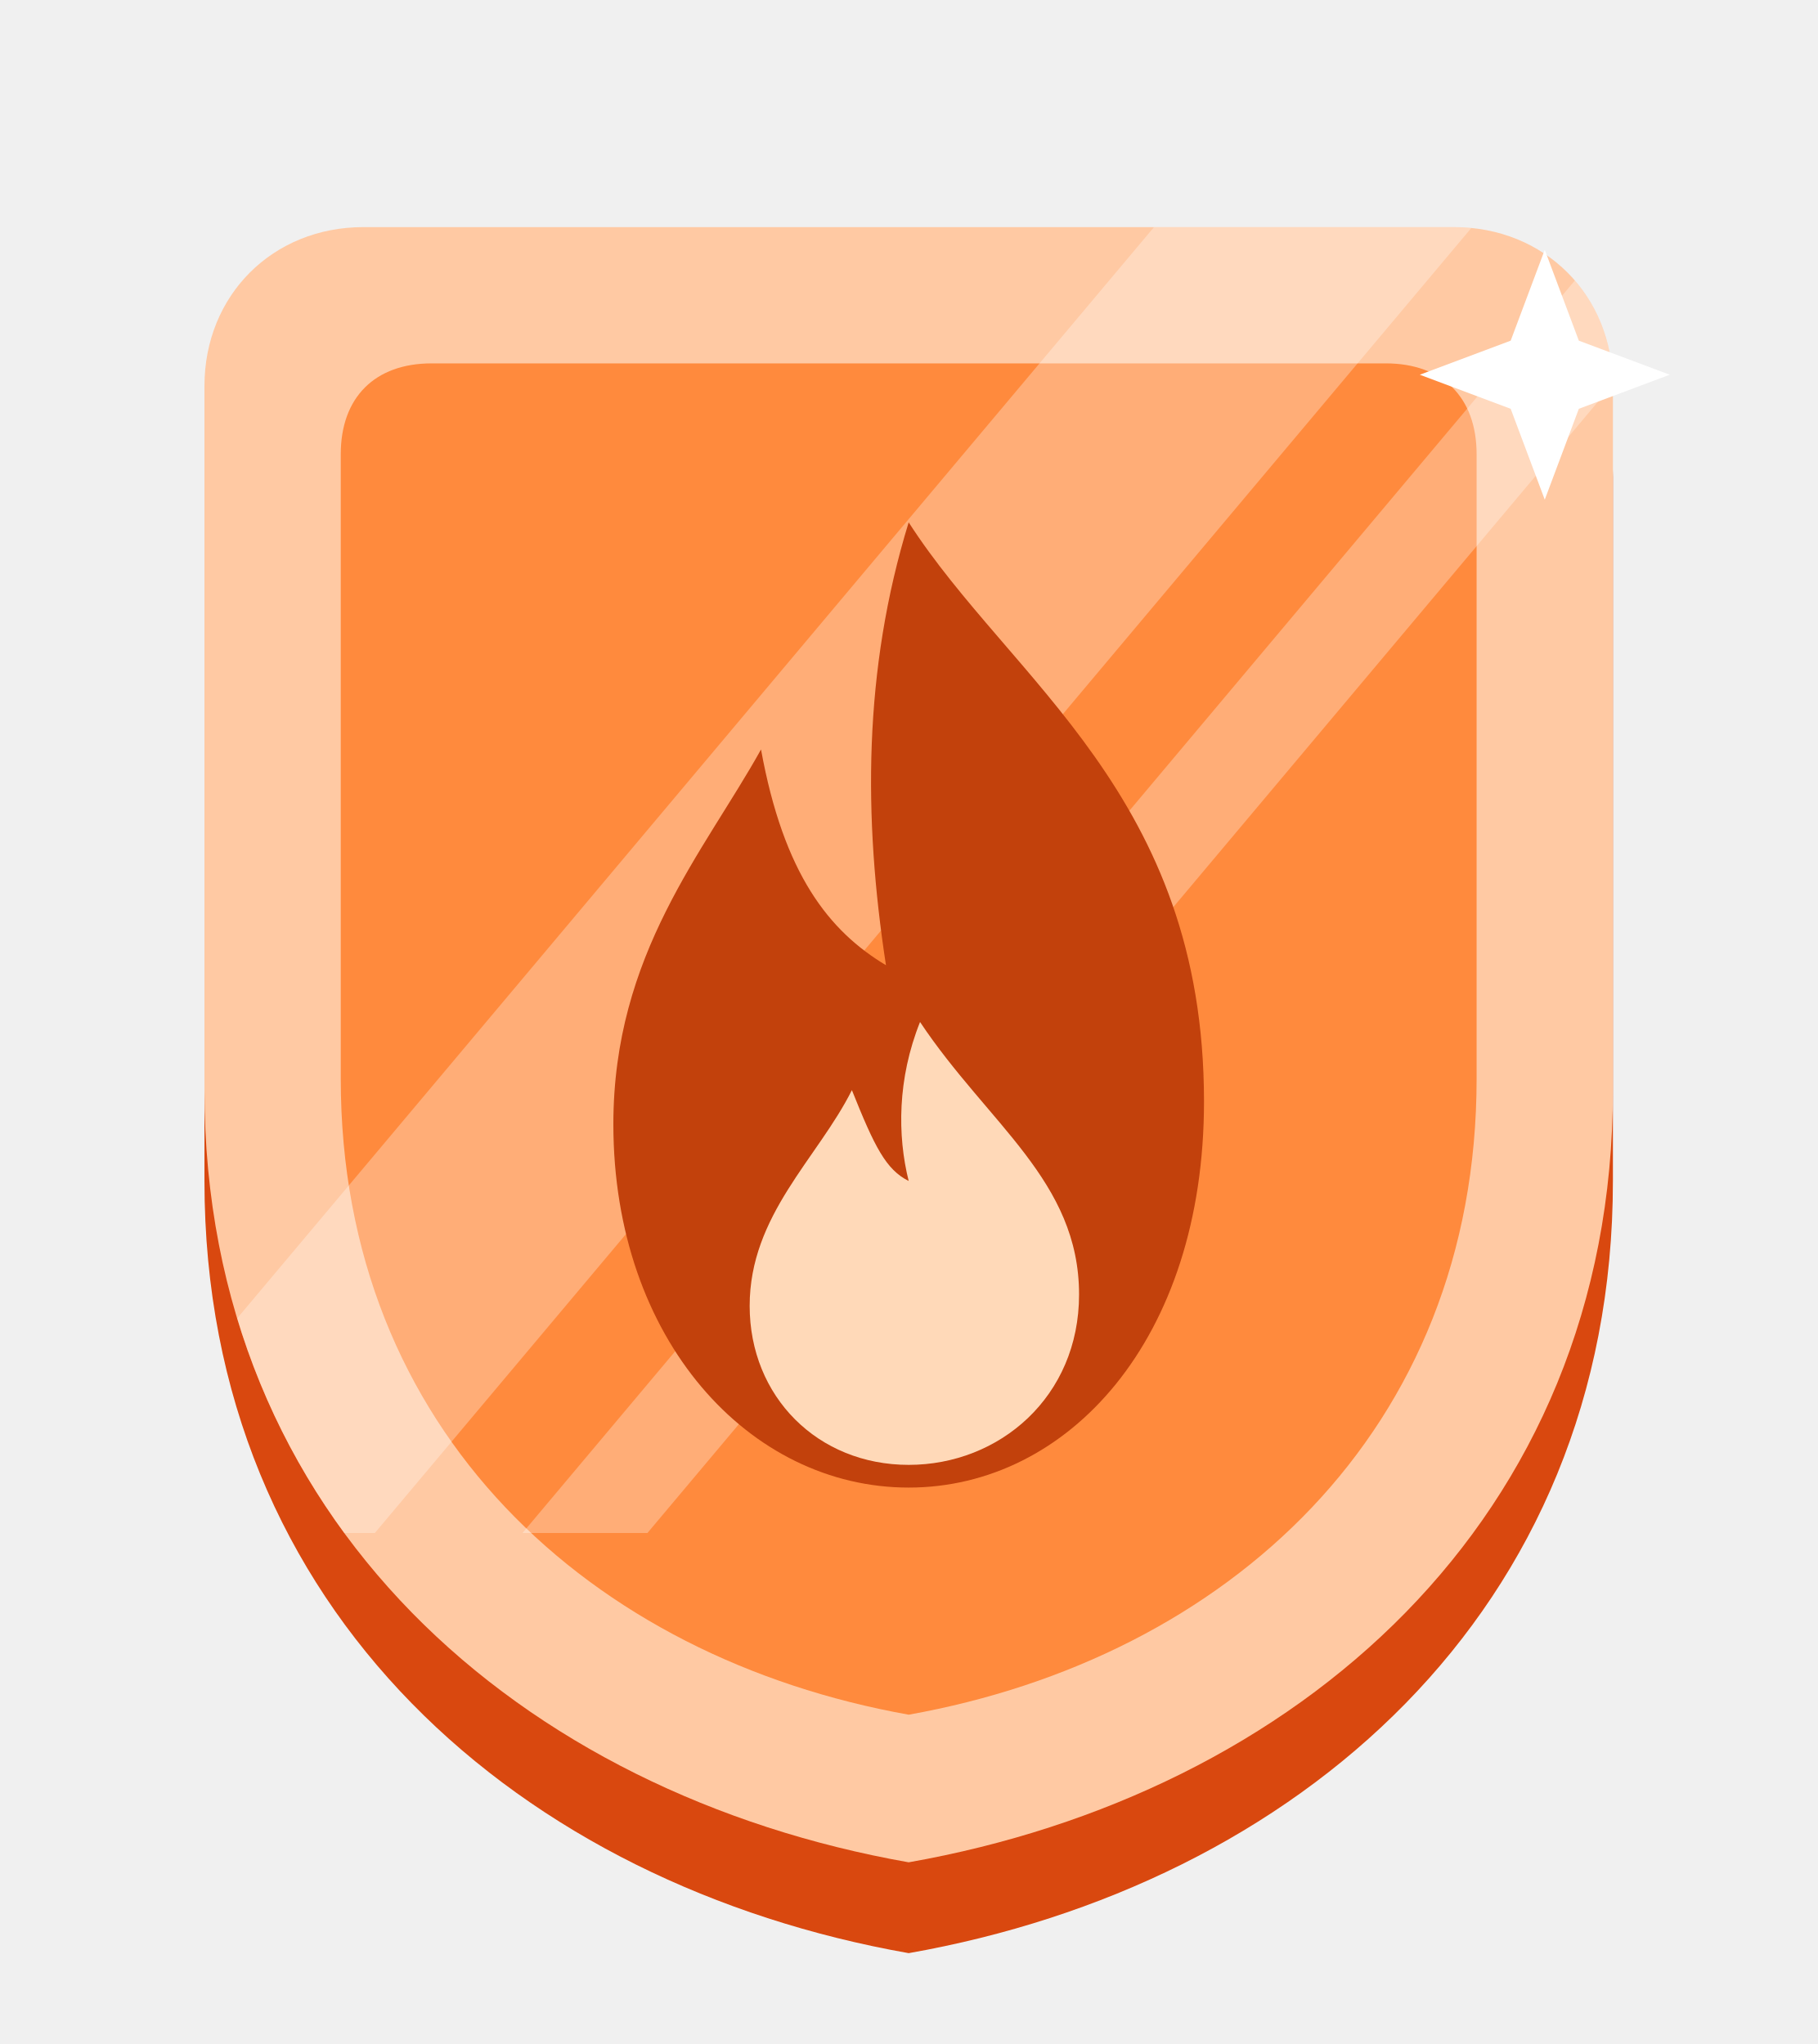
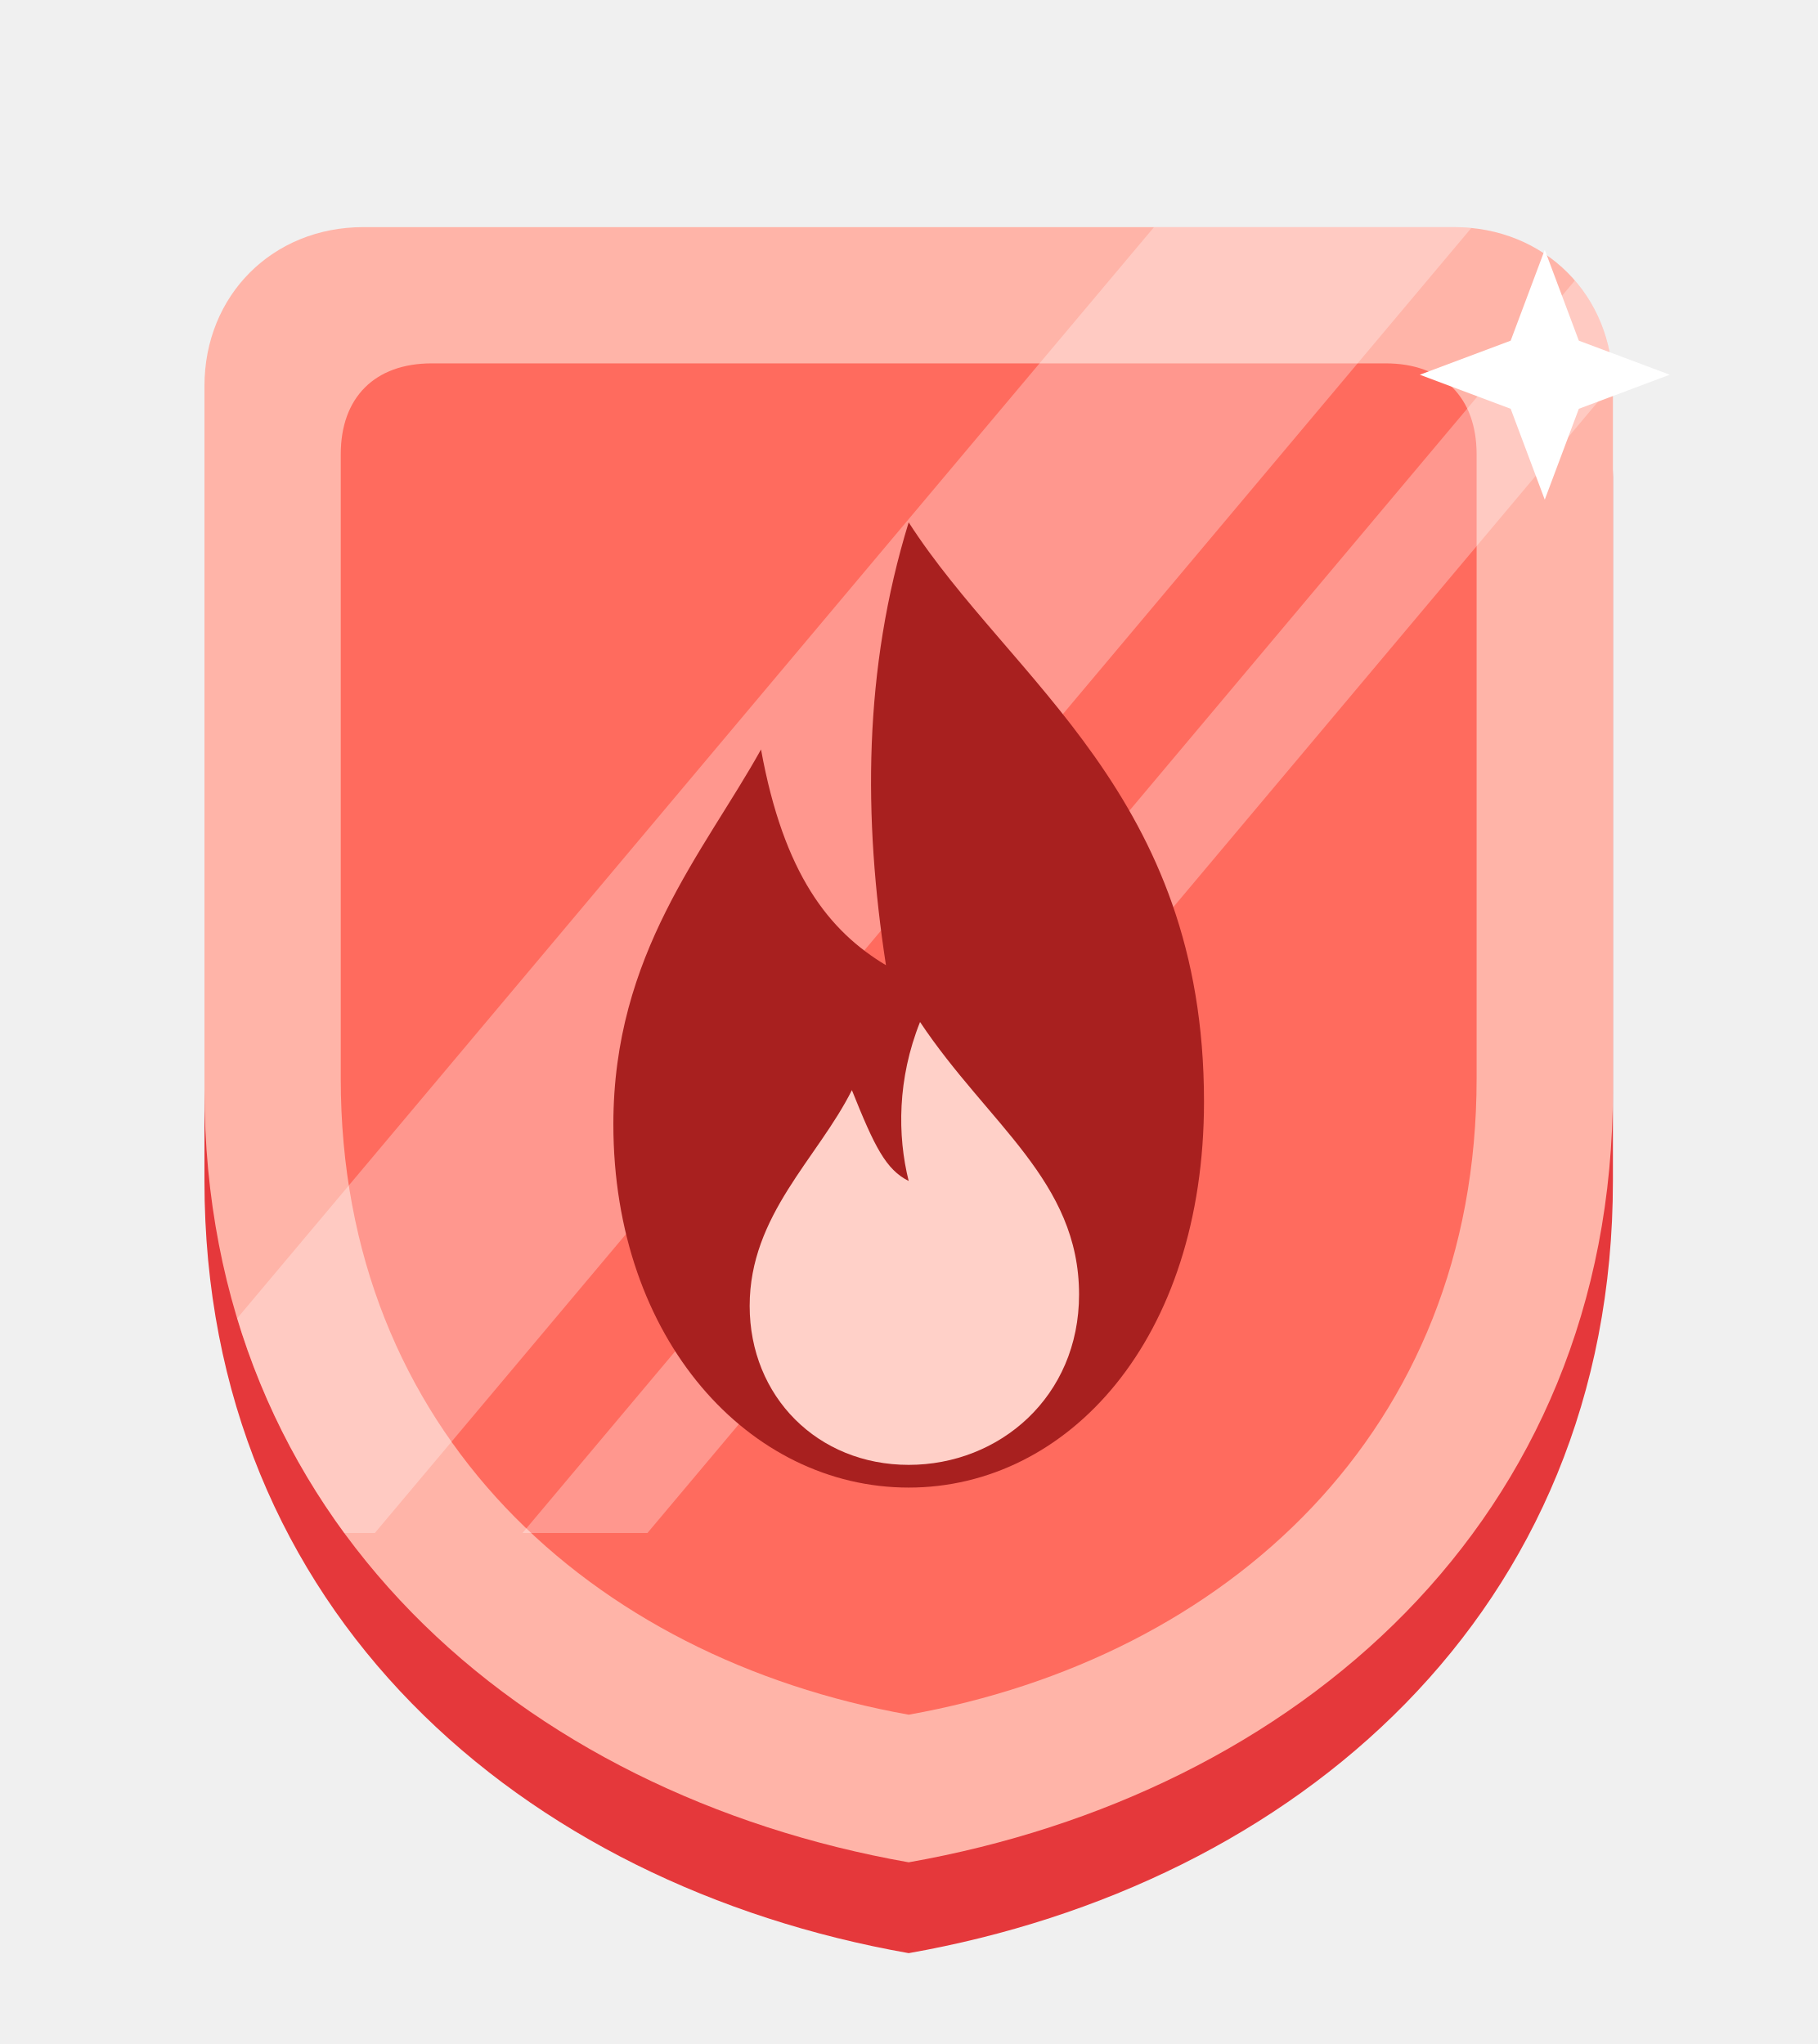
<svg xmlns="http://www.w3.org/2000/svg" viewBox="0 0 160 180" width="160" height="180">
  <defs>
    <clipPath id="duo-flm-clip">
      <path d="M 32,20 H 128 C 136,20 142,26 142,34 V 96 C 142,134 114,158 80,164 C 46,158 18,134 18,96 V 34 C 18,26 24,20 32,20 Z" />
    </clipPath>
  </defs>
-   <path d="M 32,28 H 128 C 136,28 142,34 142,42 V 104 C 142,142 114,166 80,172 C 46,166 18,142 18,104 V 42 C 18,34 24,28 32,28 Z" fill="#D9480F" />
-   <path d="M 32,20 H 128 C 136,20 142,26 142,34 V 96 C 142,134 114,158 80,164 C 46,158 18,134 18,96 V 34 C 18,26 24,20 32,20 Z" fill="#FFC9A3" />
-   <path d="M 38,32 H 122 C 127,32 130,35 130,40 V 95 C 130,126 108,146 80,151 C 52,146 30,126 30,95 V 40 C 30,35 33,32 38,32 Z" fill="#FF8A3D" />
+   <path d="M 32,28 H 128 C 136,28 142,34 142,42 V 104 C 142,142 114,166 80,172 C 46,166 18,142 18,104 V 42 C 18,34 24,28 32,28 Z" fill="#E5383B" />
+   <path d="M 32,20 H 128 C 136,20 142,26 142,34 V 96 C 142,134 114,158 80,164 C 46,158 18,134 18,96 V 34 C 18,26 24,20 32,20 Z" fill="#FFB4A8" />
+   <path d="M 38,32 H 122 C 127,32 130,35 130,40 V 95 C 130,126 108,146 80,151 C 52,146 30,126 30,95 V 40 C 30,35 33,32 38,32 Z" fill="#FF6B5E" />
  <g clip-path="url(#duo-flm-clip)" opacity="0.3">
    <polygon points="5,135 110,10 138,10 33,135" fill="#FFFFFF" />
    <polygon points="46,135 151,10 162,10 57,135" fill="#FFFFFF" />
  </g>
-   <path d="M 80,46 C 89,60 106,70 106,97 C 106,118 94,131 80,131 C 66,131 54,118 54,99 C 54,84 62,75 67,66 C 69,77 73,82 78,85 C 76,72 76,59 80,46 Z" fill="#C2410C" />
-   <path d="M 81,90 C 87,99 95,104 95,114 C 95,123 88,129 80,129 C 72,129 66,123 66,115 C 66,107 72,102 75,96 C 77,101 78,103 80,104 C 79,100 79,95 81,90 Z" fill="#FFD9B8" />
+   <path d="M 80,46 C 89,60 106,70 106,97 C 106,118 94,131 80,131 C 66,131 54,118 54,99 C 54,84 62,75 67,66 C 69,77 73,82 78,85 C 76,72 76,59 80,46 Z" fill="#A8201F" />
+   <path d="M 81,90 C 87,99 95,104 95,114 C 95,123 88,129 80,129 C 72,129 66,123 66,115 C 66,107 72,102 75,96 C 77,101 78,103 80,104 C 79,100 79,95 81,90 Z" fill="#FFD0C8" />
  <path d="M 136,22 L 139,30 L 147,33 L 139,36 L 136,44 L 133,36 L 125,33 L 133,30 Z" fill="#FFFFFF" />
</svg>
